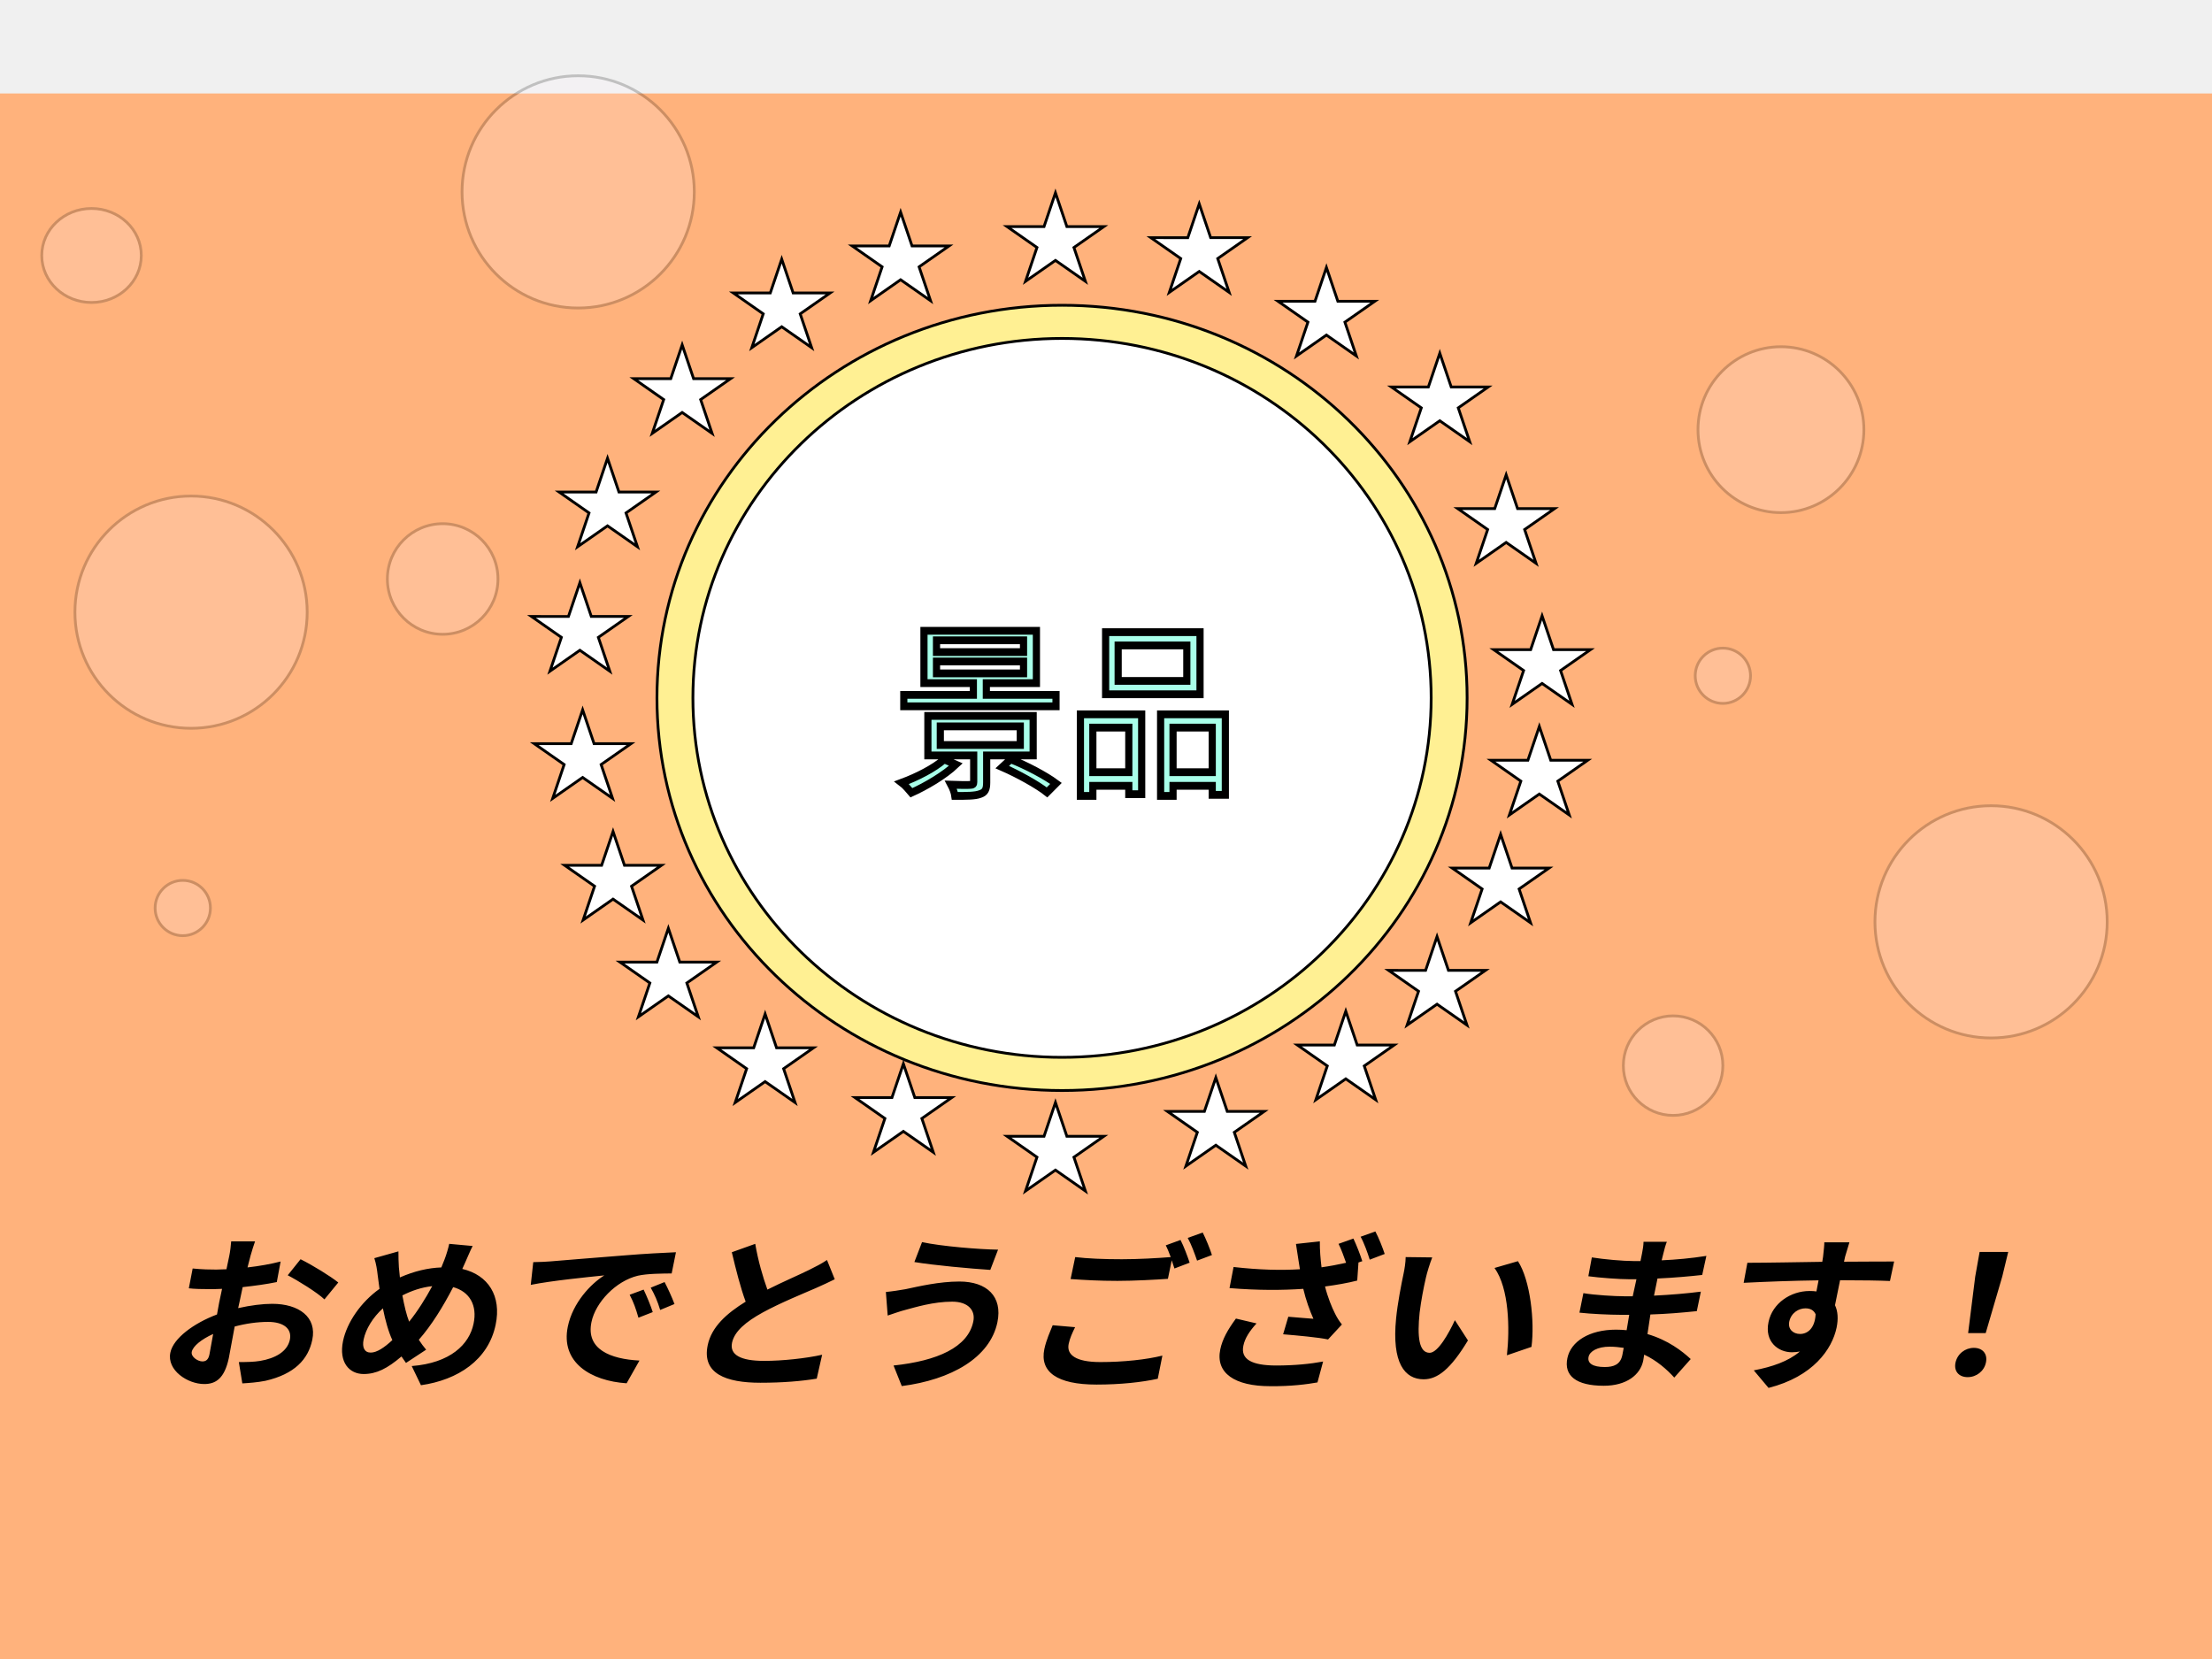
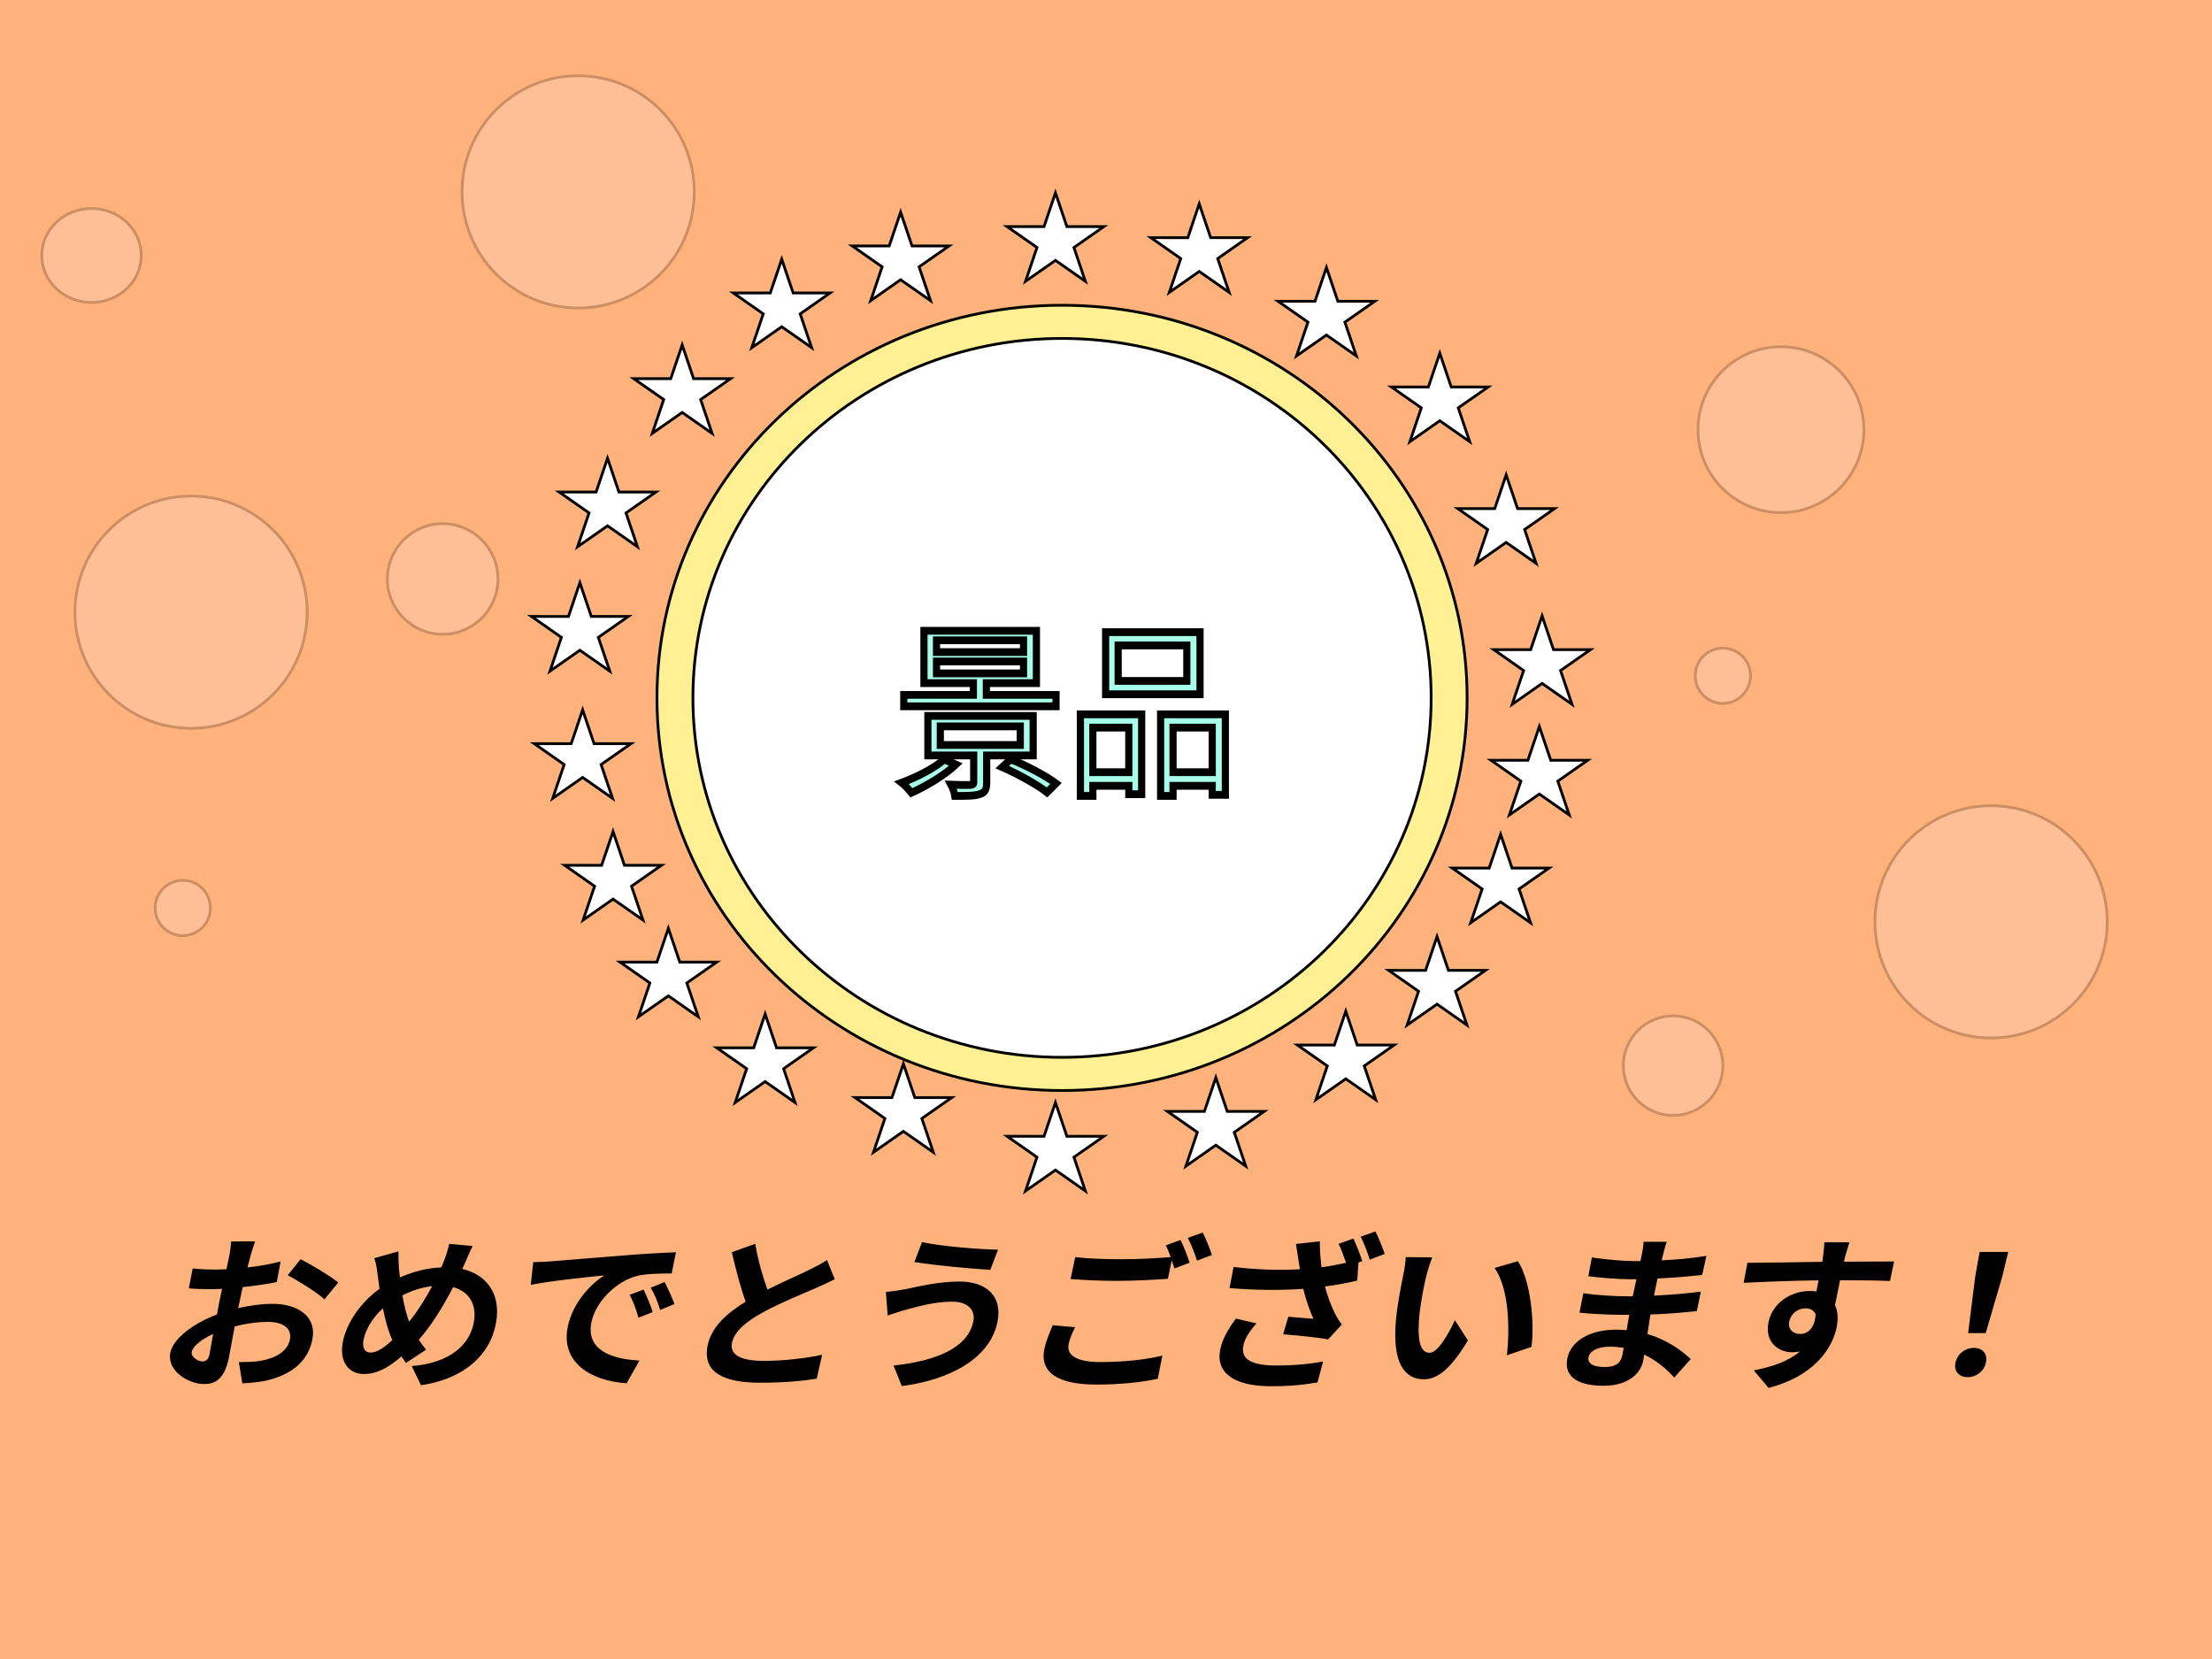
<svg xmlns="http://www.w3.org/2000/svg" width="800" height="600">
-   <g>
-     <rect stroke="#000" id="svg_4" height="569" width="836" y="33.8" x="-7.4" opacity="NaN" stroke-width="0" fill="#FFB27C" />
-     <rect fill="#fff" stroke="#000" x="163.6" y="214.4" width="0" height="1" id="svg_2" />
-     <rect fill="#fff" stroke="#000" x="199.6" y="204.4" width="0" height="1" id="svg_3" />
-     <text font-style="italic" font-weight="bold" fill="#000000" x="112.328" y="359.147" id="svg_6" stroke-width="0" font-size="24" font-family="Noto Sans JP" text-anchor="start" xml:space="preserve" stroke="#000" transform="matrix(2.60693 0 0 2.49236 -238.02 -397.61)">おめでとうございます！</text>
-     <ellipse fill="#FFF093" cx="384.1" cy="252.4" id="svg_14" rx="146.5" ry="142" stroke="#000" />
-     <ellipse fill="#ffffff" cx="384.1" cy="252.4" id="svg_15" rx="133.5" ry="130" stroke="#000" />
-     <path fill="#ffffff" d="m439.717,414.177l-10.817,7.557l4.135,-12.224l-10.815,-7.557l13.368,0.002l3.553,-10.511l0.58,-1.707l4.128,12.216l13.372,0l-10.82,7.557l4.136,12.227l-10.82,-7.56l0,0l0,0z" id="svg_20" stroke="#000" />
-     <path fill="#ffffff" d="m221.717,325.177l-10.817,7.557l4.135,-12.224l-10.815,-7.557l13.368,0.002l3.553,-10.511l0.58,-1.707l4.128,12.216l13.372,0l-10.82,7.557l4.136,12.227l-10.82,-7.56l0,0z" id="svg_21" stroke="#000" />
-     <path fill="#ffffff" d="m246.717,149.177l-10.817,7.557l4.135,-12.224l-10.815,-7.557l13.368,0.002l3.553,-10.511l0.58,-1.707l4.128,12.216l13.372,0l-10.82,7.557l4.136,12.227l-10.82,-7.56l0,0z" id="svg_22" stroke="#000" />
-     <path fill="#ffffff" d="m210.717,281.177l-10.817,7.557l4.135,-12.224l-10.815,-7.557l13.368,0.002l3.553,-10.511l0.58,-1.707l4.128,12.216l13.372,0l-10.82,7.557l4.136,12.227l-10.82,-7.56l0,0z" id="svg_23" stroke="#000" />
-     <path fill="#ffffff" d="m276.717,391.177l-10.817,7.557l4.135,-12.224l-10.815,-7.557l13.368,0.002l3.553,-10.511l0.58,-1.707l4.128,12.216l13.372,0l-10.82,7.557l4.136,12.227l-10.82,-7.56l0,0z" id="svg_24" stroke="#000" />
-     <path fill="#ffffff" d="m486.717,390.177l-10.817,7.557l4.135,-12.224l-10.815,-7.557l13.368,0.002l3.553,-10.511l0.58,-1.707l4.128,12.216l13.372,0l-10.82,7.557l4.136,12.227l-10.82,-7.56l0,0z" id="svg_25" stroke="#000" />
-     <path fill="#ffffff" d="m479.717,121.177l-10.817,7.557l4.135,-12.224l-10.815,-7.557l13.368,0.002l3.553,-10.511l0.58,-1.707l4.128,12.216l13.372,0l-10.82,7.557l4.136,12.227l-10.82,-7.56l0,0z" id="svg_26" stroke="#000" />
-     <path fill="#ffffff" d="m544.717,196.177l-10.817,7.557l4.135,-12.224l-10.815,-7.557l13.368,0.002l3.553,-10.511l0.58,-1.707l4.128,12.216l13.372,0l-10.82,7.557l4.136,12.227l-10.82,-7.56l0,0z" id="svg_27" stroke="#000" />
-     <path fill="#ffffff" d="m325.717,101.177l-10.817,7.557l4.135,-12.224l-10.815,-7.557l13.368,0.002l3.553,-10.511l0.58,-1.707l4.128,12.216l13.372,0l-10.82,7.557l4.136,12.227l-10.82,-7.56l0,0z" id="svg_28" stroke="#000" />
-     <path fill="#ffffff" d="m326.717,409.177l-10.817,7.557l4.135,-12.224l-10.815,-7.557l13.368,0.002l3.553,-10.511l0.58,-1.707l4.128,12.216l13.372,0l-10.82,7.557l4.136,12.227l-10.82,-7.56l0,0z" id="svg_29" stroke="#000" />
-     <path fill="#ffffff" d="m556.717,287.177l-10.817,7.557l4.135,-12.224l-10.815,-7.557l13.368,0.002l3.553,-10.511l0.58,-1.707l4.128,12.216l13.372,0l-10.82,7.557l4.136,12.227l-10.82,-7.56l0,0z" id="svg_30" stroke="#000" />
-     <path fill="#ffffff" d="m282.717,118.177l-10.817,7.557l4.135,-12.224l-10.815,-7.557l13.368,0.002l3.553,-10.511l0.58,-1.707l4.128,12.216l13.372,0l-10.82,7.557l4.136,12.227l-10.82,-7.56l0,0z" id="svg_32" stroke="#000" />
-     <path fill="#ffffff" d="m381.717,423.177l-10.817,7.557l4.135,-12.224l-10.815,-7.557l13.368,0.002l3.553,-10.511l0.58,-1.707l4.128,12.216l13.372,0l-10.82,7.557l4.136,12.227l-10.82,-7.56l0,0z" id="svg_33" stroke="#000" />
-     <path fill="#ffffff" d="m219.717,190.177l-10.817,7.557l4.135,-12.224l-10.815,-7.557l13.368,0.002l3.553,-10.511l0.58,-1.707l4.128,12.216l13.372,0l-10.82,7.557l4.136,12.227l-10.82,-7.56l0,0z" id="svg_34" stroke="#000" />
-     <path fill="#ffffff" d="m241.717,360.177l-10.817,7.557l4.135,-12.224l-10.815,-7.557l13.368,0.002l3.553,-10.511l0.58,-1.707l4.128,12.216l13.372,0l-10.82,7.557l4.136,12.227l-10.82,-7.56l0,0z" id="svg_35" stroke="#000" />
-     <path fill="#ffffff" d="m520.717,152.177l-10.817,7.557l4.135,-12.224l-10.815,-7.557l13.368,0.002l3.553,-10.511l0.58,-1.707l4.128,12.216l13.372,0l-10.82,7.557l4.136,12.227l-10.82,-7.56l0,0z" id="svg_36" stroke="#000" />
-     <path fill="#ffffff" d="m542.717,326.177l-10.817,7.557l4.135,-12.224l-10.815,-7.557l13.368,0.002l3.553,-10.511l0.58,-1.707l4.128,12.216l13.372,0l-10.82,7.557l4.136,12.227l-10.82,-7.56l0,0z" id="svg_37" stroke="#000" />
-     <path fill="#ffffff" d="m519.717,363.177l-10.817,7.557l4.135,-12.224l-10.815,-7.557l13.368,0.002l3.553,-10.511l0.58,-1.707l4.128,12.216l13.372,0l-10.82,7.557l4.136,12.227l-10.82,-7.56l0,0z" id="svg_38" stroke="#000" />
-     <ellipse fill="#FFF5FF" cx="720.1" cy="333.4" id="svg_46" rx="42" ry="42" opacity="0.2" stroke="#000" />
-     <ellipse fill="#FFF5FF" cx="623.1" cy="244.4" id="svg_48" rx="10" ry="10" opacity="0.2" stroke="#000" />
-     <ellipse fill="#FFF5FF" cx="644.1" cy="155.4" id="svg_49" rx="30" ry="30" opacity="0.2" stroke="#000" />
-     <ellipse fill="#FFF5FF" cx="33.1" cy="92.4" id="svg_50" rx="18" ry="17" opacity="0.2" stroke="#000" />
-     <ellipse fill="#FFF5FF" cx="66.1" cy="328.4" id="svg_51" rx="10" ry="10" opacity="0.2" stroke="#000" />
-     <ellipse fill="#FFF5FF" cx="69.1" cy="221.4" id="svg_52" rx="42" ry="42" opacity="0.2" stroke="#000" />
-     <ellipse fill="#FFF5FF" cx="209.1" cy="69.4" id="svg_53" rx="42" ry="42" opacity="0.2" stroke="#000" />
-     <ellipse fill="#FFF5FF" cx="160.1" cy="209.4" id="svg_54" rx="20" ry="20" opacity="0.2" stroke="#000" />
-     <ellipse fill="#FFF5FF" cx="605.1" cy="385.4" id="svg_55" rx="18" ry="18" opacity="0.2" stroke="#000" />
-     <path fill="#ffffff" d="m557.717,247.177l-10.817,7.557l4.135,-12.224l-10.815,-7.557l13.368,0.002l3.553,-10.511l0.58,-1.707l4.128,12.216l13.372,0l-10.82,7.557l4.136,12.227l-10.82,-7.56l0,0z" id="svg_56" stroke="#000" />
-     <path fill="#ffffff" d="m209.717,235.177l-10.817,7.557l4.135,-12.224l-10.815,-7.557l13.368,0.002l3.553,-10.511l0.58,-1.707l4.128,12.216l13.372,0l-10.82,7.557l4.136,12.227l-10.82,-7.56l0,0z" id="svg_57" stroke="#000" />
-     <text fill="#A8FFE9" x="389.6" y="262.929" id="svg_58" font-size="24" font-family="Noto Sans JP" text-anchor="start" xml:space="preserve" stroke="#000" transform="matrix(2.59226 0 0 2.81396 -686.558 -457.427)">景品</text>
-     <path fill="#ffffff" d="m433.717,98.177l-10.817,7.557l4.135,-12.224l-10.815,-7.557l13.368,0.002l3.553,-10.511l0.58,-1.707l4.128,12.216l13.372,0l-10.82,7.557l4.136,12.227l-10.82,-7.56l0,0z" id="svg_59" stroke="#000" />
-     <path fill="#ffffff" d="m381.717,94.177l-10.817,7.557l4.135,-12.224l-10.815,-7.557l13.368,0.002l3.553,-10.511l0.58,-1.707l4.128,12.216l13.372,0l-10.82,7.557l4.136,12.227l-10.82,-7.56l0,0z" id="svg_60" stroke="#000" />
-   </g>
+   <rect stroke="#000" id="svg_4" height="600" width="800" y="0" x="0" opacity="NaN" stroke-width="0" fill="#FFB27C" />
+   <rect fill="#fff" stroke="#000" x="163.6" y="214.4" width="0" height="1" id="svg_2" />
+   <rect fill="#fff" stroke="#000" x="199.6" y="204.4" width="0" height="1" id="svg_3" />
+   <text font-style="italic" font-weight="bold" fill="#000000" x="112.328" y="359.147" id="svg_6" stroke-width="0" font-size="24" font-family="Noto Sans JP" text-anchor="start" xml:space="preserve" stroke="#000" transform="matrix(2.60693 0 0 2.49236 -238.02 -397.61)">おめでとうございます！</text>
+   <ellipse fill="#FFF093" cx="384.1" cy="252.4" id="svg_14" rx="146.5" ry="142" stroke="#000" />
+   <ellipse fill="#ffffff" cx="384.1" cy="252.4" id="svg_15" rx="133.5" ry="130" stroke="#000" />
+   <path fill="#ffffff" d="m439.717,414.177l-10.817,7.557l4.135,-12.224l-10.815,-7.557l13.368,0.002l3.553,-10.511l0.58,-1.707l4.128,12.216l13.372,0l-10.82,7.557l4.136,12.227l-10.82,-7.56l0,0l0,0z" id="svg_20" stroke="#000" />
+   <path fill="#ffffff" d="m221.717,325.177l-10.817,7.557l4.135,-12.224l-10.815,-7.557l13.368,0.002l3.553,-10.511l0.58,-1.707l4.128,12.216l13.372,0l-10.82,7.557l4.136,12.227l-10.82,-7.56l0,0z" id="svg_21" stroke="#000" />
+   <path fill="#ffffff" d="m246.717,149.177l-10.817,7.557l4.135,-12.224l-10.815,-7.557l13.368,0.002l3.553,-10.511l0.58,-1.707l4.128,12.216l13.372,0l-10.82,7.557l4.136,12.227l-10.82,-7.56l0,0z" id="svg_22" stroke="#000" />
+   <path fill="#ffffff" d="m210.717,281.177l-10.817,7.557l4.135,-12.224l-10.815,-7.557l13.368,0.002l3.553,-10.511l0.58,-1.707l4.128,12.216l13.372,0l-10.82,7.557l4.136,12.227l-10.82,-7.56l0,0z" id="svg_23" stroke="#000" />
+   <path fill="#ffffff" d="m276.717,391.177l-10.817,7.557l4.135,-12.224l-10.815,-7.557l13.368,0.002l3.553,-10.511l0.58,-1.707l4.128,12.216l13.372,0l-10.82,7.557l4.136,12.227l-10.82,-7.56l0,0z" id="svg_24" stroke="#000" />
+   <path fill="#ffffff" d="m486.717,390.177l-10.817,7.557l4.135,-12.224l-10.815,-7.557l13.368,0.002l3.553,-10.511l0.58,-1.707l4.128,12.216l13.372,0l-10.82,7.557l4.136,12.227l-10.82,-7.56l0,0z" id="svg_25" stroke="#000" />
+   <path fill="#ffffff" d="m479.717,121.177l-10.817,7.557l4.135,-12.224l-10.815,-7.557l13.368,0.002l3.553,-10.511l0.58,-1.707l4.128,12.216l13.372,0l-10.82,7.557l4.136,12.227l-10.82,-7.56l0,0z" id="svg_26" stroke="#000" />
+   <path fill="#ffffff" d="m544.717,196.177l-10.817,7.557l4.135,-12.224l-10.815,-7.557l13.368,0.002l3.553,-10.511l0.58,-1.707l4.128,12.216l13.372,0l-10.82,7.557l4.136,12.227l-10.82,-7.56l0,0z" id="svg_27" stroke="#000" />
+   <path fill="#ffffff" d="m325.717,101.177l-10.817,7.557l4.135,-12.224l-10.815,-7.557l13.368,0.002l3.553,-10.511l0.58,-1.707l4.128,12.216l13.372,0l-10.82,7.557l4.136,12.227l-10.82,-7.56l0,0z" id="svg_28" stroke="#000" />
+   <path fill="#ffffff" d="m326.717,409.177l-10.817,7.557l4.135,-12.224l-10.815,-7.557l13.368,0.002l3.553,-10.511l0.58,-1.707l4.128,12.216l13.372,0l-10.82,7.557l4.136,12.227l-10.82,-7.56l0,0z" id="svg_29" stroke="#000" />
+   <path fill="#ffffff" d="m556.717,287.177l-10.817,7.557l4.135,-12.224l-10.815,-7.557l13.368,0.002l3.553,-10.511l0.58,-1.707l4.128,12.216l13.372,0l-10.82,7.557l4.136,12.227l-10.82,-7.56l0,0z" id="svg_30" stroke="#000" />
+   <path fill="#ffffff" d="m282.717,118.177l-10.817,7.557l4.135,-12.224l-10.815,-7.557l13.368,0.002l3.553,-10.511l0.58,-1.707l4.128,12.216l13.372,0l-10.82,7.557l4.136,12.227l-10.82,-7.56l0,0z" id="svg_32" stroke="#000" />
+   <path fill="#ffffff" d="m381.717,423.177l-10.817,7.557l4.135,-12.224l-10.815,-7.557l13.368,0.002l3.553,-10.511l0.58,-1.707l4.128,12.216l13.372,0l-10.82,7.557l4.136,12.227l-10.82,-7.56l0,0z" id="svg_33" stroke="#000" />
+   <path fill="#ffffff" d="m219.717,190.177l-10.817,7.557l4.135,-12.224l-10.815,-7.557l13.368,0.002l3.553,-10.511l0.58,-1.707l4.128,12.216l13.372,0l-10.82,7.557l4.136,12.227l-10.82,-7.56l0,0z" id="svg_34" stroke="#000" />
+   <path fill="#ffffff" d="m241.717,360.177l-10.817,7.557l4.135,-12.224l-10.815,-7.557l13.368,0.002l3.553,-10.511l0.58,-1.707l4.128,12.216l13.372,0l-10.82,7.557l4.136,12.227l-10.82,-7.56l0,0z" id="svg_35" stroke="#000" />
+   <path fill="#ffffff" d="m520.717,152.177l-10.817,7.557l4.135,-12.224l-10.815,-7.557l13.368,0.002l3.553,-10.511l0.58,-1.707l4.128,12.216l13.372,0l-10.82,7.557l4.136,12.227l-10.82,-7.56l0,0z" id="svg_36" stroke="#000" />
+   <path fill="#ffffff" d="m542.717,326.177l-10.817,7.557l4.135,-12.224l-10.815,-7.557l13.368,0.002l3.553,-10.511l0.58,-1.707l4.128,12.216l13.372,0l-10.82,7.557l4.136,12.227l-10.82,-7.56l0,0z" id="svg_37" stroke="#000" />
+   <path fill="#ffffff" d="m519.717,363.177l-10.817,7.557l4.135,-12.224l-10.815,-7.557l13.368,0.002l3.553,-10.511l0.58,-1.707l4.128,12.216l13.372,0l-10.82,7.557l4.136,12.227l-10.82,-7.56l0,0z" id="svg_38" stroke="#000" />
+   <ellipse fill="#FFF5FF" cx="720.1" cy="333.4" id="svg_46" rx="42" ry="42" opacity="0.2" stroke="#000" />
+   <ellipse fill="#FFF5FF" cx="623.1" cy="244.4" id="svg_48" rx="10" ry="10" opacity="0.2" stroke="#000" />
+   <ellipse fill="#FFF5FF" cx="644.1" cy="155.4" id="svg_49" rx="30" ry="30" opacity="0.2" stroke="#000" />
+   <ellipse fill="#FFF5FF" cx="33.1" cy="92.4" id="svg_50" rx="18" ry="17" opacity="0.2" stroke="#000" />
+   <ellipse fill="#FFF5FF" cx="66.1" cy="328.4" id="svg_51" rx="10" ry="10" opacity="0.2" stroke="#000" />
+   <ellipse fill="#FFF5FF" cx="69.1" cy="221.4" id="svg_52" rx="42" ry="42" opacity="0.2" stroke="#000" />
+   <ellipse fill="#FFF5FF" cx="209.1" cy="69.4" id="svg_53" rx="42" ry="42" opacity="0.2" stroke="#000" />
+   <ellipse fill="#FFF5FF" cx="160.1" cy="209.4" id="svg_54" rx="20" ry="20" opacity="0.2" stroke="#000" />
+   <ellipse fill="#FFF5FF" cx="605.1" cy="385.4" id="svg_55" rx="18" ry="18" opacity="0.2" stroke="#000" />
+   <path fill="#ffffff" d="m557.717,247.177l-10.817,7.557l4.135,-12.224l-10.815,-7.557l13.368,0.002l3.553,-10.511l0.58,-1.707l4.128,12.216l13.372,0l-10.82,7.557l4.136,12.227l-10.82,-7.56l0,0z" id="svg_56" stroke="#000" />
+   <path fill="#ffffff" d="m209.717,235.177l-10.817,7.557l4.135,-12.224l-10.815,-7.557l13.368,0.002l3.553,-10.511l0.58,-1.707l4.128,12.216l13.372,0l-10.82,7.557l4.136,12.227l-10.82,-7.56l0,0z" id="svg_57" stroke="#000" />
+   <text fill="#A8FFE9" x="389.6" y="262.929" id="svg_58" font-size="24" font-family="Noto Sans JP" text-anchor="start" xml:space="preserve" stroke="#000" transform="matrix(2.59226 0 0 2.81396 -686.558 -457.427)">景品</text>
+   <path fill="#ffffff" d="m433.717,98.177l-10.817,7.557l4.135,-12.224l-10.815,-7.557l13.368,0.002l3.553,-10.511l0.58,-1.707l4.128,12.216l13.372,0l-10.82,7.557l4.136,12.227l-10.82,-7.56l0,0z" id="svg_59" stroke="#000" />
+   <path fill="#ffffff" d="m381.717,94.177l-10.817,7.557l4.135,-12.224l-10.815,-7.557l13.368,0.002l3.553,-10.511l0.58,-1.707l4.128,12.216l13.372,0l-10.82,7.557l4.136,12.227l-10.82,-7.56l0,0z" id="svg_60" stroke="#000" />
</svg>
